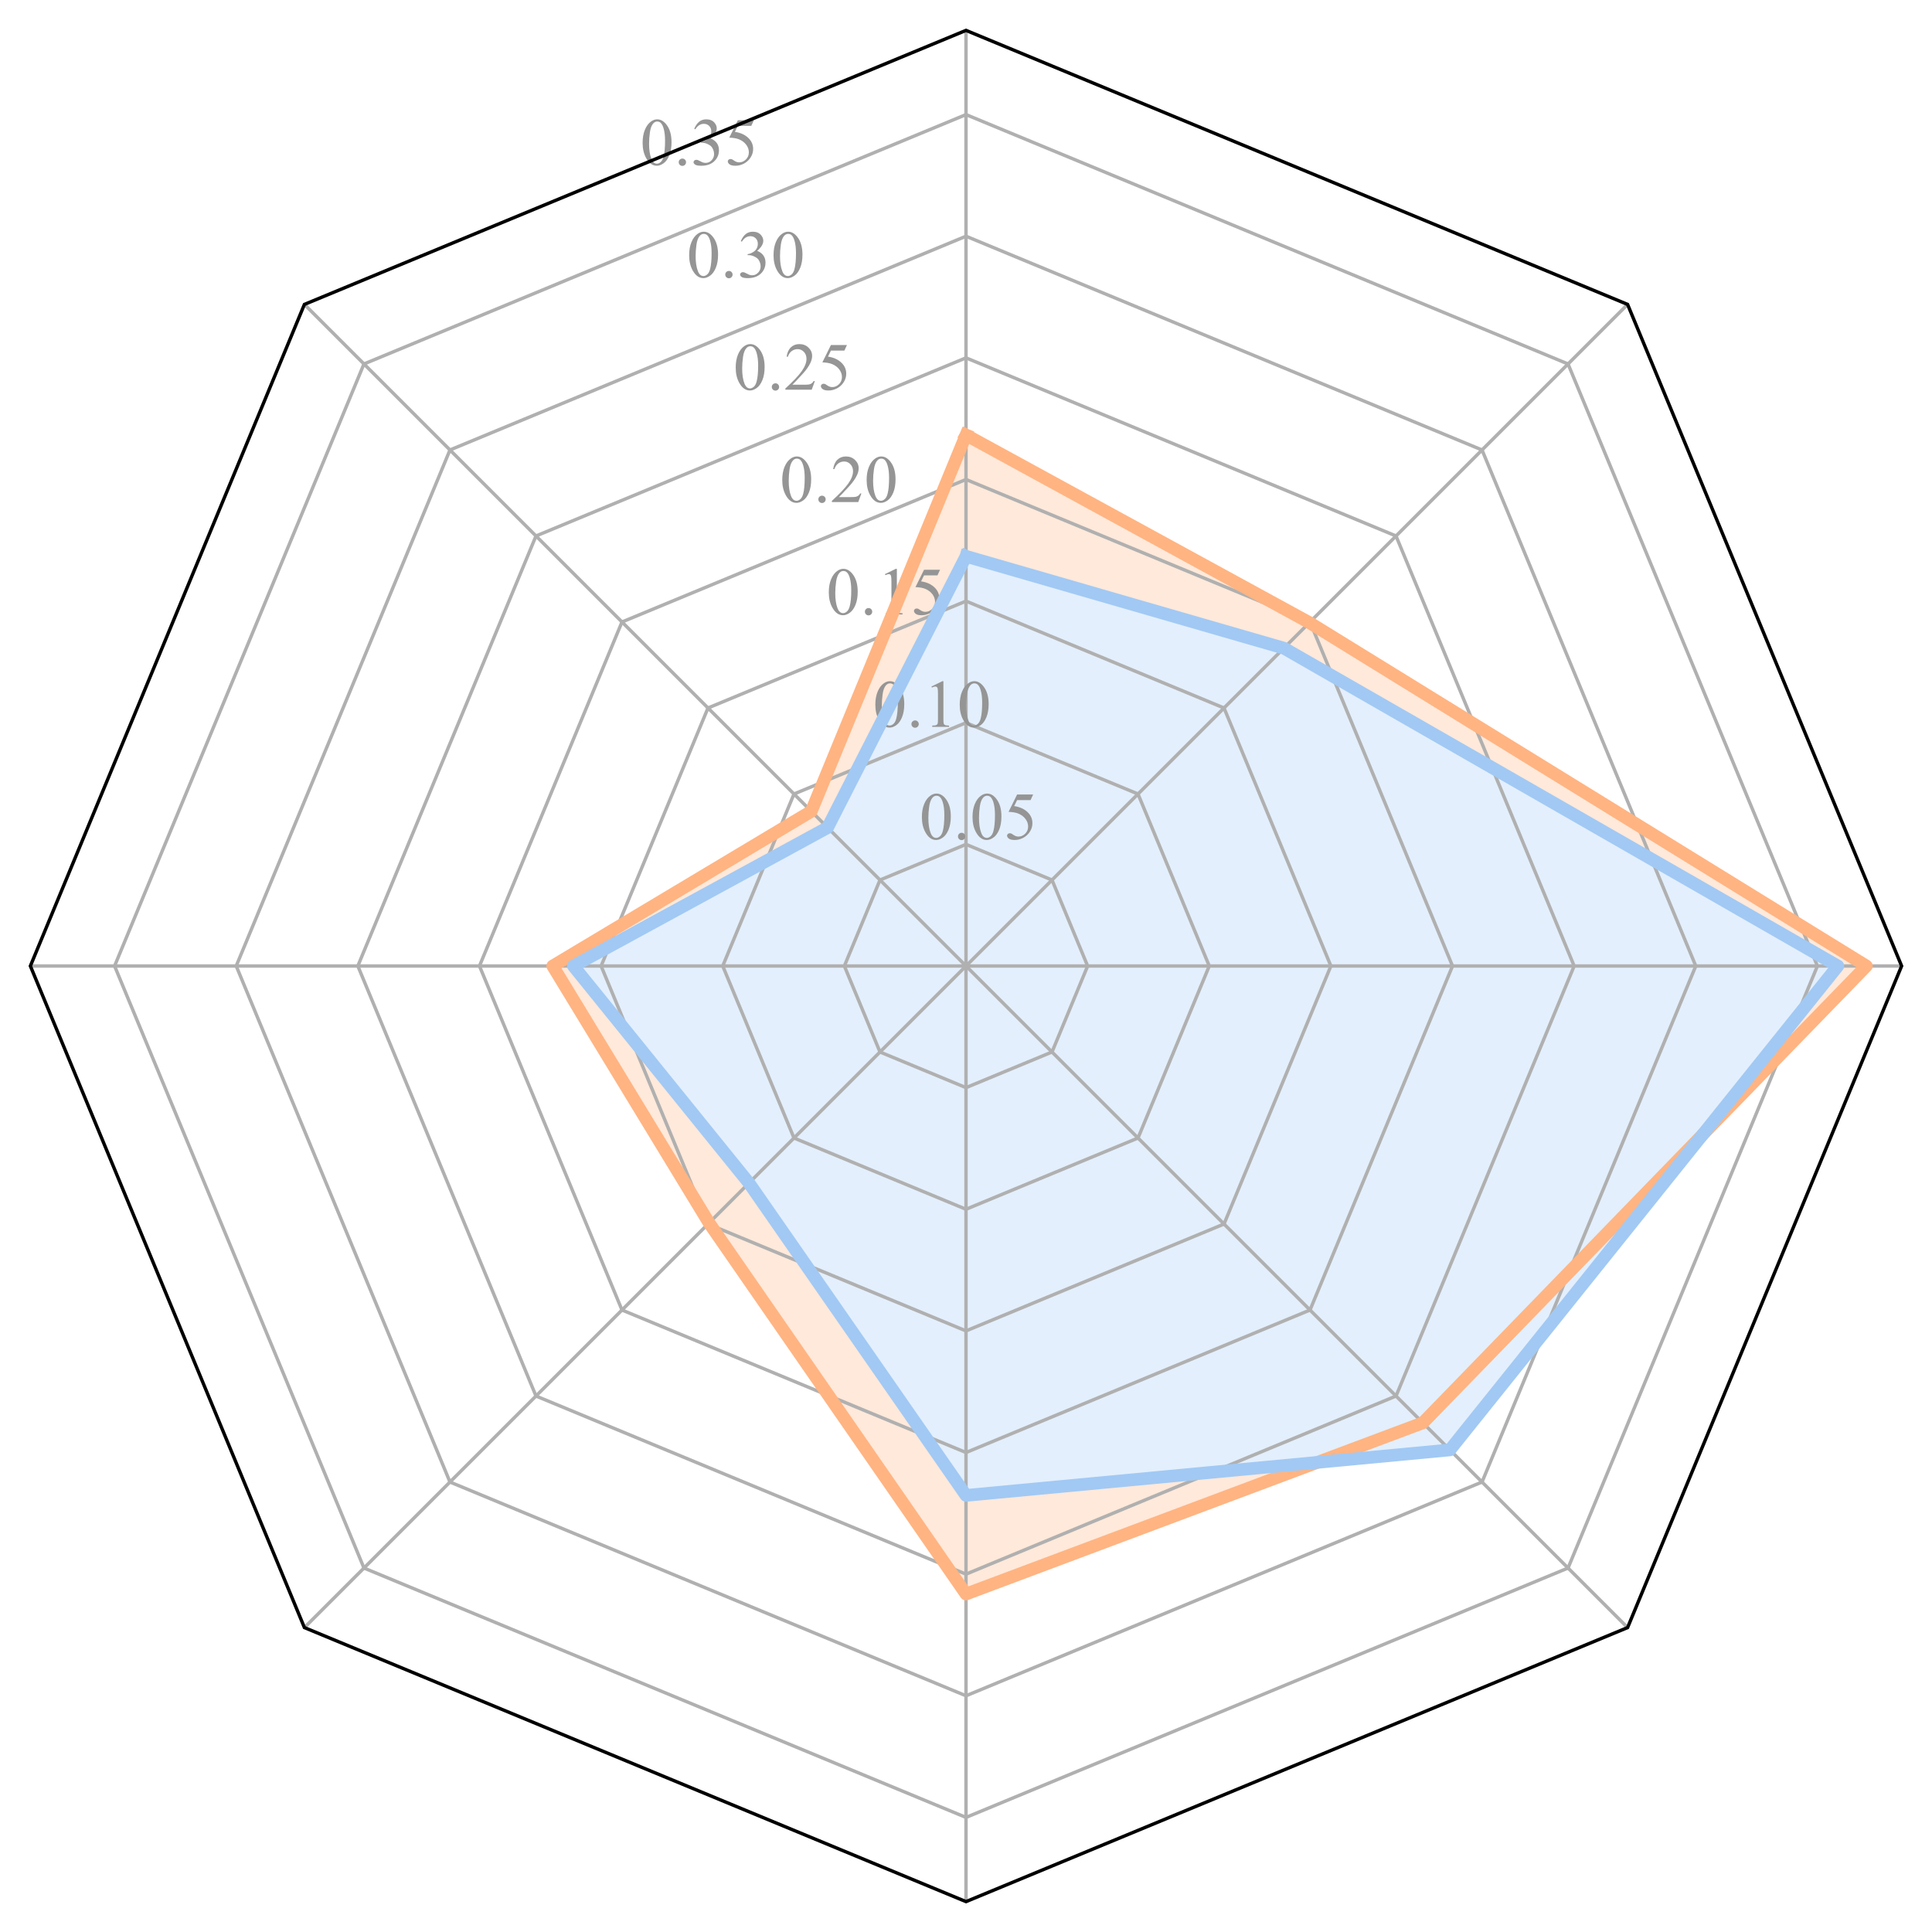
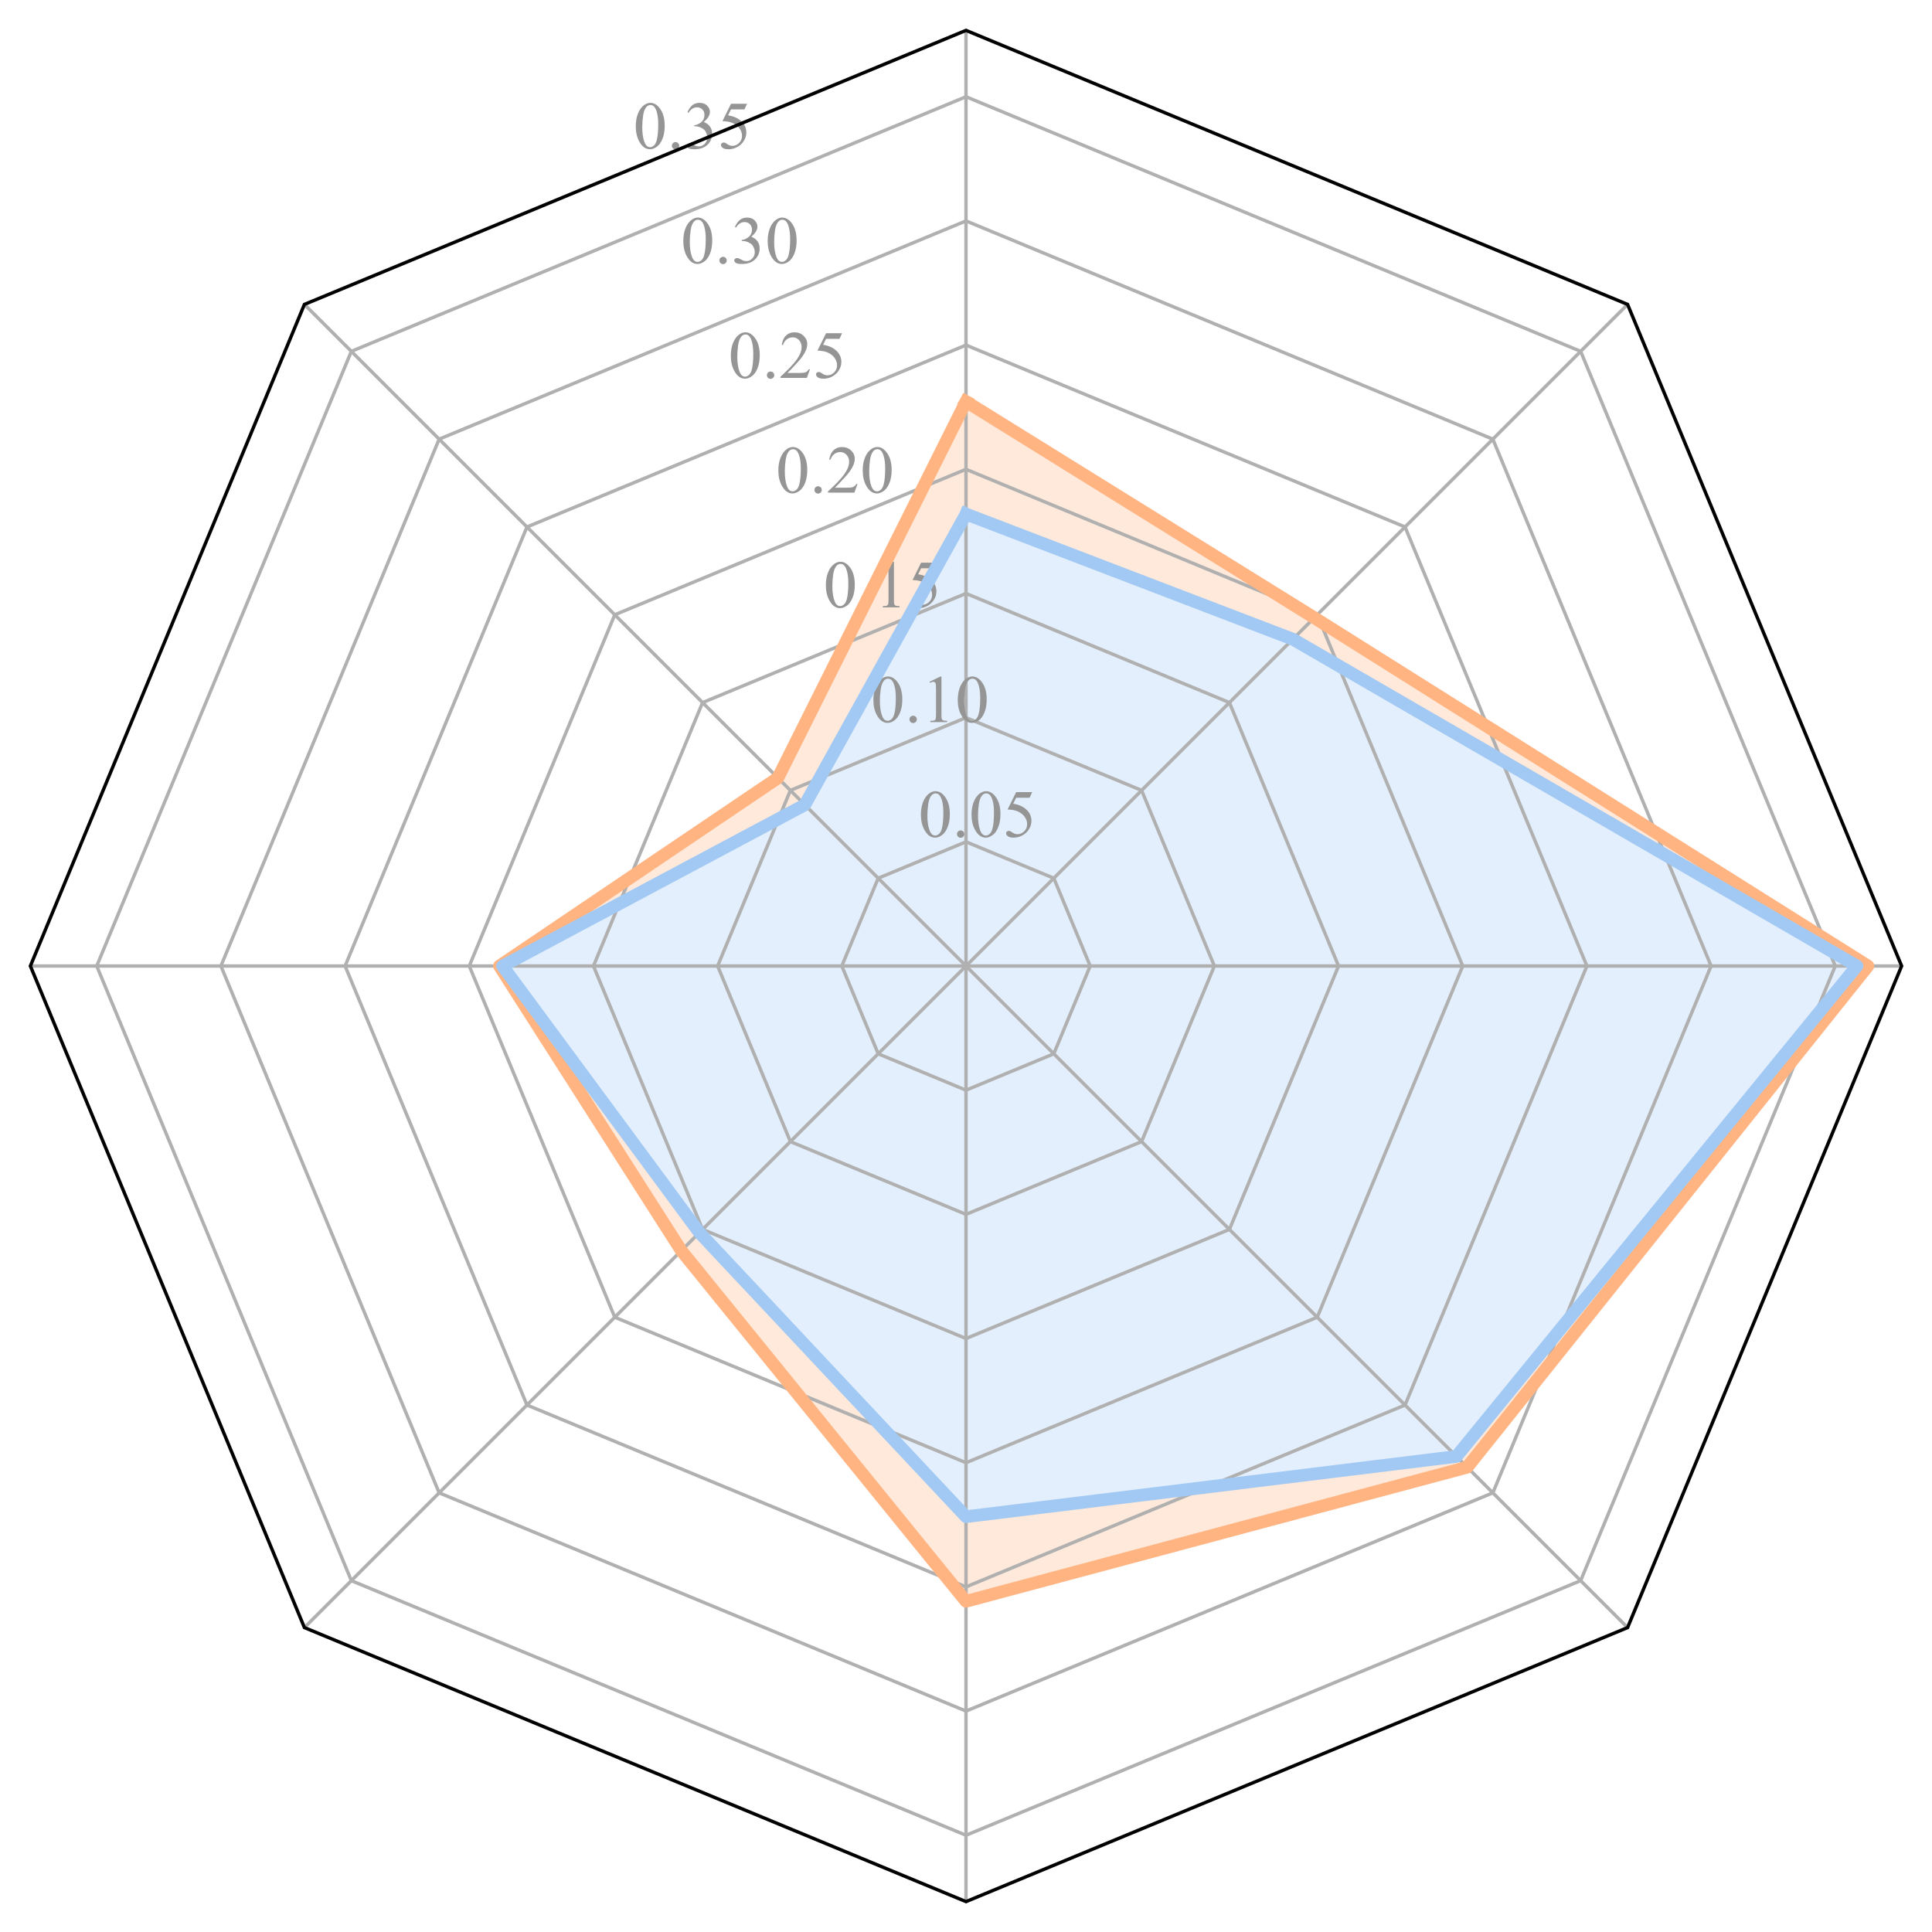
<svg xmlns="http://www.w3.org/2000/svg" xmlns:xlink="http://www.w3.org/1999/xlink" width="457.92pt" height="457.92pt" viewBox="0 0 457.92 457.92" version="1.1">
  <defs>
    <style type="text/css">*{stroke-linejoin: round; stroke-linecap: butt}</style>
  </defs>
  <g id="figure_1">
    <g id="patch_1">
      <path d="M 0 457.92  L 457.92 457.92  L 457.92 0  L 0 0  z " style="fill: #ffffff" />
    </g>
    <g id="axes_1">
      <g id="patch_2">
        <path d="M 228.96 7.2  L 72.152 72.152  L 7.2 228.96  L 72.152 385.768  L 228.96 450.72  L 385.768 385.768  L 450.72 228.96  L 385.768 72.152  z " style="fill: #ffffff" />
      </g>
      <g id="patch_3">
-         <path d="M 228.96 103.103  L 192.291 192.291  L 131.01 228.96  L 168.059 289.861  L 228.96 377.813  L 337.242 337.242  L 442.369 228.96  L 310.348 147.572  z " clip-path="url(#p6c92042e4e)" style="fill: #ffb482; opacity: 0.3; stroke: #ffb482; stroke-linejoin: miter" />
+         <path d="M 228.96 95.176  L 184.379 184.379  L 118.382 228.96  L 161.484 296.436  L 228.96 379.542  L 347.759 347.759  L 442.732 228.96  L 311.505 146.415  z " clip-path="url(#p79c46c120e)" style="fill: #ffb482; opacity: 0.3; stroke: #ffb482; stroke-linejoin: miter" />
      </g>
      <g id="patch_4">
-         <path d="M 228.96 131.853  L 196.154 196.154  L 135.913 228.96  L 177.519 280.401  L 228.96 354.44  L 343.654 343.654  L 435.605 228.96  L 304.298 153.622  z " clip-path="url(#p6c92042e4e)" style="fill: #ffffff; stroke: #ffffff; stroke-linejoin: miter" />
+         <path d="M 228.96 121.836  L 190.761 190.761  L 119.105 228.96  L 165.77 292.15  L 228.96 359.485  L 345.206 345.206  L 440.137 228.96  L 306.422 151.498  z " clip-path="url(#p79c46c120e)" style="fill: #ffffff; stroke: #ffffff; stroke-linejoin: miter" />
      </g>
      <g id="patch_5">
-         <path d="M 228.96 131.853  L 196.154 196.154  L 135.913 228.96  L 177.519 280.401  L 228.96 354.44  L 343.654 343.654  L 435.605 228.96  L 304.298 153.622  z " clip-path="url(#p6c92042e4e)" style="fill: #a1c9f4; opacity: 0.3; stroke: #a1c9f4; stroke-linejoin: miter" />
+         <path d="M 228.96 121.836  L 190.761 190.761  L 119.105 228.96  L 165.77 292.15  L 228.96 359.485  L 345.206 345.206  L 440.137 228.96  L 306.422 151.498  z " clip-path="url(#p79c46c120e)" style="fill: #a1c9f4; opacity: 0.3; stroke: #a1c9f4; stroke-linejoin: miter" />
      </g>
      <g id="matplotlib.axis_1">
        <g id="xtick_1">
          <g id="line2d_1">
-             <path d="M 228.96 228.96  L 228.96 201.24  L 228.96 173.52  L 228.96 145.8  L 228.96 118.08  L 228.96 90.36  L 228.96 62.64  L 228.96 34.92  L 228.96 7.2  " clip-path="url(#p6c92042e4e)" style="fill: none; stroke: #b0b0b0; stroke-width: 0.8; stroke-linecap: square" />
+             <path d="M 228.96 228.96  L 228.96 201.24  L 228.96 173.52  L 228.96 145.8  L 228.96 118.08  L 228.96 90.36  L 228.96 62.64  L 228.96 34.92  L 228.96 7.2  " clip-path="url(#p79c46c120e)" style="fill: none; stroke: #b0b0b0; stroke-width: 0.8; stroke-linecap: square" />
          </g>
        </g>
        <g id="xtick_2">
          <g id="line2d_2">
-             <path d="M 228.96 228.96  L 209.359 209.359  L 189.758 189.758  L 170.157 170.157  L 150.556 150.556  L 130.955 130.955  L 111.354 111.354  L 91.753 91.753  L 72.152 72.152  " clip-path="url(#p6c92042e4e)" style="fill: none; stroke: #b0b0b0; stroke-width: 0.8; stroke-linecap: square" />
+             <path d="M 228.96 228.96  L 209.359 209.359  L 189.758 189.758  L 170.157 170.157  L 150.556 150.556  L 130.955 130.955  L 111.354 111.354  L 91.753 91.753  L 72.152 72.152  " clip-path="url(#p79c46c120e)" style="fill: none; stroke: #b0b0b0; stroke-width: 0.8; stroke-linecap: square" />
          </g>
        </g>
        <g id="xtick_3">
          <g id="line2d_3">
-             <path d="M 228.96 228.96  L 201.24 228.96  L 173.52 228.96  L 145.8 228.96  L 118.08 228.96  L 90.36 228.96  L 62.64 228.96  L 34.92 228.96  L 7.2 228.96  " clip-path="url(#p6c92042e4e)" style="fill: none; stroke: #b0b0b0; stroke-width: 0.8; stroke-linecap: square" />
+             <path d="M 228.96 228.96  L 201.24 228.96  L 173.52 228.96  L 145.8 228.96  L 118.08 228.96  L 90.36 228.96  L 62.64 228.96  L 34.92 228.96  L 7.2 228.96  " clip-path="url(#p79c46c120e)" style="fill: none; stroke: #b0b0b0; stroke-width: 0.8; stroke-linecap: square" />
          </g>
        </g>
        <g id="xtick_4">
          <g id="line2d_4">
-             <path d="M 228.96 228.96  L 209.359 248.561  L 189.758 268.162  L 170.157 287.763  L 150.556 307.364  L 130.955 326.965  L 111.354 346.566  L 91.753 366.167  L 72.152 385.768  " clip-path="url(#p6c92042e4e)" style="fill: none; stroke: #b0b0b0; stroke-width: 0.8; stroke-linecap: square" />
+             <path d="M 228.96 228.96  L 209.359 248.561  L 189.758 268.162  L 170.157 287.763  L 150.556 307.364  L 130.955 326.965  L 111.354 346.566  L 91.753 366.167  L 72.152 385.768  " clip-path="url(#p79c46c120e)" style="fill: none; stroke: #b0b0b0; stroke-width: 0.8; stroke-linecap: square" />
          </g>
        </g>
        <g id="xtick_5">
          <g id="line2d_5">
-             <path d="M 228.96 228.96  L 228.96 256.68  L 228.96 284.4  L 228.96 312.12  L 228.96 339.84  L 228.96 367.56  L 228.96 395.28  L 228.96 423  L 228.96 450.72  " clip-path="url(#p6c92042e4e)" style="fill: none; stroke: #b0b0b0; stroke-width: 0.8; stroke-linecap: square" />
+             <path d="M 228.96 228.96  L 228.96 256.68  L 228.96 284.4  L 228.96 312.12  L 228.96 339.84  L 228.96 367.56  L 228.96 395.28  L 228.96 423  L 228.96 450.72  " clip-path="url(#p79c46c120e)" style="fill: none; stroke: #b0b0b0; stroke-width: 0.8; stroke-linecap: square" />
          </g>
        </g>
        <g id="xtick_6">
          <g id="line2d_6">
-             <path d="M 228.96 228.96  L 248.561 248.561  L 268.162 268.162  L 287.763 287.763  L 307.364 307.364  L 326.965 326.965  L 346.566 346.566  L 366.167 366.167  L 385.768 385.768  " clip-path="url(#p6c92042e4e)" style="fill: none; stroke: #b0b0b0; stroke-width: 0.8; stroke-linecap: square" />
+             <path d="M 228.96 228.96  L 248.561 248.561  L 268.162 268.162  L 287.763 287.763  L 307.364 307.364  L 326.965 326.965  L 346.566 346.566  L 366.167 366.167  L 385.768 385.768  " clip-path="url(#p79c46c120e)" style="fill: none; stroke: #b0b0b0; stroke-width: 0.8; stroke-linecap: square" />
          </g>
        </g>
        <g id="xtick_7">
          <g id="line2d_7">
-             <path d="M 228.96 228.96  L 256.68 228.96  L 284.4 228.96  L 312.12 228.96  L 339.84 228.96  L 367.56 228.96  L 395.28 228.96  L 423 228.96  L 450.72 228.96  " clip-path="url(#p6c92042e4e)" style="fill: none; stroke: #b0b0b0; stroke-width: 0.8; stroke-linecap: square" />
+             <path d="M 228.96 228.96  L 256.68 228.96  L 284.4 228.96  L 312.12 228.96  L 339.84 228.96  L 367.56 228.96  L 395.28 228.96  L 423 228.96  L 450.72 228.96  " clip-path="url(#p79c46c120e)" style="fill: none; stroke: #b0b0b0; stroke-width: 0.8; stroke-linecap: square" />
          </g>
        </g>
        <g id="xtick_8">
          <g id="line2d_8">
-             <path d="M 228.96 228.96  L 248.561 209.359  L 268.162 189.758  L 287.763 170.157  L 307.364 150.556  L 326.965 130.955  L 346.566 111.354  L 366.167 91.753  L 385.768 72.152  " clip-path="url(#p6c92042e4e)" style="fill: none; stroke: #b0b0b0; stroke-width: 0.8; stroke-linecap: square" />
+             <path d="M 228.96 228.96  L 248.561 209.359  L 268.162 189.758  L 287.763 170.157  L 307.364 150.556  L 326.965 130.955  L 346.566 111.354  L 366.167 91.753  L 385.768 72.152  " clip-path="url(#p79c46c120e)" style="fill: none; stroke: #b0b0b0; stroke-width: 0.8; stroke-linecap: square" />
          </g>
        </g>
      </g>
      <g id="matplotlib.axis_2">
        <g id="ytick_1">
          <g id="line2d_9">
-             <path d="M 228.96 200.131  L 208.575 208.575  L 200.131 228.96  L 208.575 249.345  L 228.96 257.789  L 249.345 249.345  L 257.789 228.96  L 249.345 208.575  L 228.96 200.131  " clip-path="url(#p6c92042e4e)" style="fill: none; stroke: #b0b0b0; stroke-width: 0.8; stroke-linecap: square" />
+             <path d="M 228.96 199.527  L 208.148 208.148  L 199.527 228.96  L 208.148 249.772  L 228.96 258.393  L 249.772 249.772  L 258.393 228.96  L 249.772 208.148  L 228.96 199.527  " clip-path="url(#p79c46c120e)" style="fill: none; stroke: #b0b0b0; stroke-width: 0.8; stroke-linecap: square" />
          </g>
          <g id="text_1">
-             <g style="fill: #959595" transform="translate(217.9278 198.9034) scale(0.16 -0.16)">
+             <g style="fill: #959595" transform="translate(217.6965 198.345) scale(0.16 -0.16)">
              <defs>
                <path id="TimesNewRomanPSMT-30" d="M 231 2094  Q 231 2819 450 3342  Q 669 3866 1031 4122  Q 1313 4325 1613 4325  Q 2100 4325 2488 3828  Q 2972 3213 2972 2159  Q 2972 1422 2759 906  Q 2547 391 2217 158  Q 1888 -75 1581 -75  Q 975 -75 572 641  Q 231 1244 231 2094  z M 844 2016  Q 844 1141 1059 588  Q 1238 122 1591 122  Q 1759 122 1940 273  Q 2122 425 2216 781  Q 2359 1319 2359 2297  Q 2359 3022 2209 3506  Q 2097 3866 1919 4016  Q 1791 4119 1609 4119  Q 1397 4119 1231 3928  Q 1006 3669 925 3112  Q 844 2556 844 2016  z " transform="scale(0.015625)" />
                <path id="TimesNewRomanPSMT-2e" d="M 800 606  Q 947 606 1047 504  Q 1147 403 1147 259  Q 1147 116 1045 14  Q 944 -88 800 -88  Q 656 -88 554 14  Q 453 116 453 259  Q 453 406 554 506  Q 656 606 800 606  z " transform="scale(0.015625)" />
                <path id="TimesNewRomanPSMT-35" d="M 2778 4238  L 2534 3706  L 1259 3706  L 981 3138  Q 1809 3016 2294 2522  Q 2709 2097 2709 1522  Q 2709 1188 2573 903  Q 2438 619 2231 419  Q 2025 219 1772 97  Q 1413 -75 1034 -75  Q 653 -75 479 54  Q 306 184 306 341  Q 306 428 378 495  Q 450 563 559 563  Q 641 563 702 538  Q 763 513 909 409  Q 1144 247 1384 247  Q 1750 247 2026 523  Q 2303 800 2303 1197  Q 2303 1581 2056 1914  Q 1809 2247 1375 2428  Q 1034 2569 447 2591  L 1259 4238  L 2778 4238  z " transform="scale(0.015625)" />
              </defs>
              <use xlink:href="#TimesNewRomanPSMT-30" />
              <use xlink:href="#TimesNewRomanPSMT-2e" x="50" />
              <use xlink:href="#TimesNewRomanPSMT-30" x="75" />
              <use xlink:href="#TimesNewRomanPSMT-35" x="125" />
            </g>
          </g>
        </g>
        <g id="ytick_2">
          <g id="line2d_10">
-             <path d="M 228.96 171.303  L 188.19 188.19  L 171.303 228.96  L 188.19 269.73  L 228.96 286.617  L 269.73 269.73  L 286.617 228.96  L 269.73 188.19  L 228.96 171.303  " clip-path="url(#p6c92042e4e)" style="fill: none; stroke: #b0b0b0; stroke-width: 0.8; stroke-linecap: square" />
+             <path d="M 228.96 170.094  L 187.336 187.336  L 170.094 228.96  L 187.336 270.584  L 228.96 287.826  L 270.584 270.584  L 287.826 228.96  L 270.584 187.336  L 228.96 170.094  " clip-path="url(#p79c46c120e)" style="fill: none; stroke: #b0b0b0; stroke-width: 0.8; stroke-linecap: square" />
          </g>
          <g id="text_2">
-             <g style="fill: #959595" transform="translate(206.8956 172.2694) scale(0.16 -0.16)">
+             <g style="fill: #959595" transform="translate(206.433 171.1525) scale(0.16 -0.16)">
              <defs>
                <path id="TimesNewRomanPSMT-31" d="M 750 3822  L 1781 4325  L 1884 4325  L 1884 747  Q 1884 391 1914 303  Q 1944 216 2037 169  Q 2131 122 2419 116  L 2419 0  L 825 0  L 825 116  Q 1125 122 1212 167  Q 1300 213 1334 289  Q 1369 366 1369 747  L 1369 3034  Q 1369 3497 1338 3628  Q 1316 3728 1258 3775  Q 1200 3822 1119 3822  Q 1003 3822 797 3725  L 750 3822  z " transform="scale(0.015625)" />
              </defs>
              <use xlink:href="#TimesNewRomanPSMT-30" />
              <use xlink:href="#TimesNewRomanPSMT-2e" x="50" />
              <use xlink:href="#TimesNewRomanPSMT-31" x="75" />
              <use xlink:href="#TimesNewRomanPSMT-30" x="125" />
            </g>
          </g>
        </g>
        <g id="ytick_3">
          <g id="line2d_11">
-             <path d="M 228.96 142.474  L 167.805 167.805  L 142.474 228.96  L 167.805 290.115  L 228.96 315.446  L 290.115 290.115  L 315.446 228.96  L 290.115 167.805  L 228.96 142.474  " clip-path="url(#p6c92042e4e)" style="fill: none; stroke: #b0b0b0; stroke-width: 0.8; stroke-linecap: square" />
+             <path d="M 228.96 140.661  L 166.523 166.523  L 140.661 228.96  L 166.523 291.397  L 228.96 317.259  L 291.397 291.397  L 317.259 228.96  L 291.397 166.523  L 228.96 140.661  " clip-path="url(#p79c46c120e)" style="fill: none; stroke: #b0b0b0; stroke-width: 0.8; stroke-linecap: square" />
          </g>
          <g id="text_3">
-             <g style="fill: #959595" transform="translate(195.8634 145.6353) scale(0.16 -0.16)">
+             <g style="fill: #959595" transform="translate(195.1695 143.96) scale(0.16 -0.16)">
              <use xlink:href="#TimesNewRomanPSMT-30" />
              <use xlink:href="#TimesNewRomanPSMT-2e" x="50" />
              <use xlink:href="#TimesNewRomanPSMT-31" x="75" />
              <use xlink:href="#TimesNewRomanPSMT-35" x="125" />
            </g>
          </g>
        </g>
        <g id="ytick_4">
          <g id="line2d_12">
-             <path d="M 228.96 113.646  L 147.421 147.421  L 113.646 228.96  L 147.421 310.499  L 228.96 344.274  L 310.499 310.499  L 344.274 228.96  L 310.499 147.421  L 228.96 113.646  " clip-path="url(#p6c92042e4e)" style="fill: none; stroke: #b0b0b0; stroke-width: 0.8; stroke-linecap: square" />
+             <path d="M 228.96 111.228  L 145.711 145.711  L 111.228 228.96  L 145.711 312.209  L 228.96 346.692  L 312.209 312.209  L 346.692 228.96  L 312.209 145.711  L 228.96 111.228  " clip-path="url(#p79c46c120e)" style="fill: none; stroke: #b0b0b0; stroke-width: 0.8; stroke-linecap: square" />
          </g>
          <g id="text_4">
-             <g style="fill: #959595" transform="translate(184.8312 119.0012) scale(0.16 -0.16)">
+             <g style="fill: #959595" transform="translate(183.906 116.7675) scale(0.16 -0.16)">
              <defs>
                <path id="TimesNewRomanPSMT-32" d="M 2934 816  L 2638 0  L 138 0  L 138 116  Q 1241 1122 1691 1759  Q 2141 2397 2141 2925  Q 2141 3328 1894 3587  Q 1647 3847 1303 3847  Q 991 3847 742 3664  Q 494 3481 375 3128  L 259 3128  Q 338 3706 661 4015  Q 984 4325 1469 4325  Q 1984 4325 2329 3994  Q 2675 3663 2675 3213  Q 2675 2891 2525 2569  Q 2294 2063 1775 1497  Q 997 647 803 472  L 1909 472  Q 2247 472 2383 497  Q 2519 522 2628 598  Q 2738 675 2819 816  L 2934 816  z " transform="scale(0.015625)" />
              </defs>
              <use xlink:href="#TimesNewRomanPSMT-30" />
              <use xlink:href="#TimesNewRomanPSMT-2e" x="50" />
              <use xlink:href="#TimesNewRomanPSMT-32" x="75" />
              <use xlink:href="#TimesNewRomanPSMT-30" x="125" />
            </g>
          </g>
        </g>
        <g id="ytick_5">
          <g id="line2d_13">
-             <path d="M 228.96 84.817  L 127.036 127.036  L 84.817 228.96  L 127.036 330.884  L 228.96 373.103  L 330.884 330.884  L 373.103 228.96  L 330.884 127.036  L 228.96 84.817  " clip-path="url(#p6c92042e4e)" style="fill: none; stroke: #b0b0b0; stroke-width: 0.8; stroke-linecap: square" />
+             <path d="M 228.96 81.795  L 124.899 124.899  L 81.795 228.96  L 124.899 333.021  L 228.96 376.125  L 333.021 333.021  L 376.125 228.96  L 333.021 124.899  L 228.96 81.795  " clip-path="url(#p79c46c120e)" style="fill: none; stroke: #b0b0b0; stroke-width: 0.8; stroke-linecap: square" />
          </g>
          <g id="text_5">
-             <g style="fill: #959595" transform="translate(173.799 92.36715) scale(0.16 -0.16)">
+             <g style="fill: #959595" transform="translate(172.6425 89.57499) scale(0.16 -0.16)">
              <use xlink:href="#TimesNewRomanPSMT-30" />
              <use xlink:href="#TimesNewRomanPSMT-2e" x="50" />
              <use xlink:href="#TimesNewRomanPSMT-32" x="75" />
              <use xlink:href="#TimesNewRomanPSMT-35" x="125" />
            </g>
          </g>
        </g>
        <g id="ytick_6">
          <g id="line2d_14">
-             <path d="M 228.96 55.989  L 106.651 106.651  L 55.989 228.96  L 106.651 351.269  L 228.96 401.931  L 351.269 351.269  L 401.931 228.96  L 351.269 106.651  L 228.96 55.989  " clip-path="url(#p6c92042e4e)" style="fill: none; stroke: #b0b0b0; stroke-width: 0.8; stroke-linecap: square" />
+             <path d="M 228.96 52.362  L 104.087 104.087  L 52.362 228.96  L 104.087 353.833  L 228.96 405.558  L 353.833 353.833  L 405.558 228.96  L 353.833 104.087  L 228.96 52.362  " clip-path="url(#p79c46c120e)" style="fill: none; stroke: #b0b0b0; stroke-width: 0.8; stroke-linecap: square" />
          </g>
          <g id="text_6">
-             <g style="fill: #959595" transform="translate(162.7668 65.73308) scale(0.16 -0.16)">
+             <g style="fill: #959595" transform="translate(161.379 62.38249) scale(0.16 -0.16)">
              <defs>
                <path id="TimesNewRomanPSMT-33" d="M 325 3431  Q 506 3859 782 4092  Q 1059 4325 1472 4325  Q 1981 4325 2253 3994  Q 2459 3747 2459 3466  Q 2459 3003 1878 2509  Q 2269 2356 2469 2072  Q 2669 1788 2669 1403  Q 2669 853 2319 450  Q 1863 -75 997 -75  Q 569 -75 414 31  Q 259 138 259 259  Q 259 350 332 419  Q 406 488 509 488  Q 588 488 669 463  Q 722 447 909 348  Q 1097 250 1169 231  Q 1284 197 1416 197  Q 1734 197 1970 444  Q 2206 691 2206 1028  Q 2206 1275 2097 1509  Q 2016 1684 1919 1775  Q 1784 1900 1550 2001  Q 1316 2103 1072 2103  L 972 2103  L 972 2197  Q 1219 2228 1467 2375  Q 1716 2522 1828 2728  Q 1941 2934 1941 3181  Q 1941 3503 1739 3701  Q 1538 3900 1238 3900  Q 753 3900 428 3381  L 325 3431  z " transform="scale(0.015625)" />
              </defs>
              <use xlink:href="#TimesNewRomanPSMT-30" />
              <use xlink:href="#TimesNewRomanPSMT-2e" x="50" />
              <use xlink:href="#TimesNewRomanPSMT-33" x="75" />
              <use xlink:href="#TimesNewRomanPSMT-30" x="125" />
            </g>
          </g>
        </g>
        <g id="ytick_7">
          <g id="line2d_15">
-             <path d="M 228.96 27.16  L 86.266 86.266  L 27.16 228.96  L 86.266 371.654  L 228.96 430.76  L 371.654 371.654  L 430.76 228.96  L 371.654 86.266  L 228.96 27.16  " clip-path="url(#p6c92042e4e)" style="fill: none; stroke: #b0b0b0; stroke-width: 0.8; stroke-linecap: square" />
+             <path d="M 228.96 22.929  L 83.274 83.274  L 22.929 228.96  L 83.274 374.646  L 228.96 434.991  L 374.646 374.646  L 434.991 228.96  L 374.646 83.274  L 228.96 22.929  " clip-path="url(#p79c46c120e)" style="fill: none; stroke: #b0b0b0; stroke-width: 0.8; stroke-linecap: square" />
          </g>
          <g id="text_7">
-             <g style="fill: #959595" transform="translate(151.7346 39.09901) scale(0.16 -0.16)">
+             <g style="fill: #959595" transform="translate(150.1155 35.18999) scale(0.16 -0.16)">
              <use xlink:href="#TimesNewRomanPSMT-30" />
              <use xlink:href="#TimesNewRomanPSMT-2e" x="50" />
              <use xlink:href="#TimesNewRomanPSMT-33" x="75" />
              <use xlink:href="#TimesNewRomanPSMT-35" x="125" />
            </g>
          </g>
        </g>
      </g>
      <g id="line2d_16">
-         <path d="M 228.96 103.103  L 192.291 192.291  L 131.01 228.96  L 168.059 289.861  L 228.96 377.813  L 337.242 337.242  L 442.369 228.96  L 310.348 147.572  L 228.96 103.103  " clip-path="url(#p6c92042e4e)" style="fill: none; stroke: #ffb482; stroke-width: 3; stroke-linecap: square" />
+         <path d="M 228.96 95.176  L 184.379 184.379  L 118.382 228.96  L 161.484 296.436  L 228.96 379.542  L 347.759 347.759  L 442.732 228.96  L 311.505 146.415  L 228.96 95.176  " clip-path="url(#p79c46c120e)" style="fill: none; stroke: #ffb482; stroke-width: 3; stroke-linecap: square" />
      </g>
      <g id="line2d_17">
-         <path d="M 228.96 131.853  L 196.154 196.154  L 135.913 228.96  L 177.519 280.401  L 228.96 354.44  L 343.654 343.654  L 435.605 228.96  L 304.298 153.622  L 228.96 131.853  " clip-path="url(#p6c92042e4e)" style="fill: none; stroke: #a1c9f4; stroke-width: 3; stroke-linecap: square" />
+         <path d="M 228.96 121.836  L 190.761 190.761  L 119.105 228.96  L 165.77 292.15  L 228.96 359.485  L 345.206 345.206  L 440.137 228.96  L 306.422 151.498  L 228.96 121.836  " clip-path="url(#p79c46c120e)" style="fill: none; stroke: #a1c9f4; stroke-width: 3; stroke-linecap: square" />
      </g>
      <g id="patch_6">
        <path d="M 228.96 7.2  L 72.152 72.152  L 7.2 228.96  L 72.152 385.768  L 228.96 450.72  L 385.768 385.768  L 450.72 228.96  L 385.768 72.152  L 228.96 7.2  z " style="fill: none; stroke: #000000; stroke-width: 0.8; stroke-linejoin: miter; stroke-linecap: square" />
      </g>
    </g>
  </g>
  <defs>
-     <clipPath id="p6c92042e4e">
+     <clipPath id="p79c46c120e">
      <path d="M 228.96 7.2  L 72.152 72.152  L 7.2 228.96  L 72.152 385.768  L 228.96 450.72  L 385.768 385.768  L 450.72 228.96  L 385.768 72.152  z " />
    </clipPath>
  </defs>
</svg>
